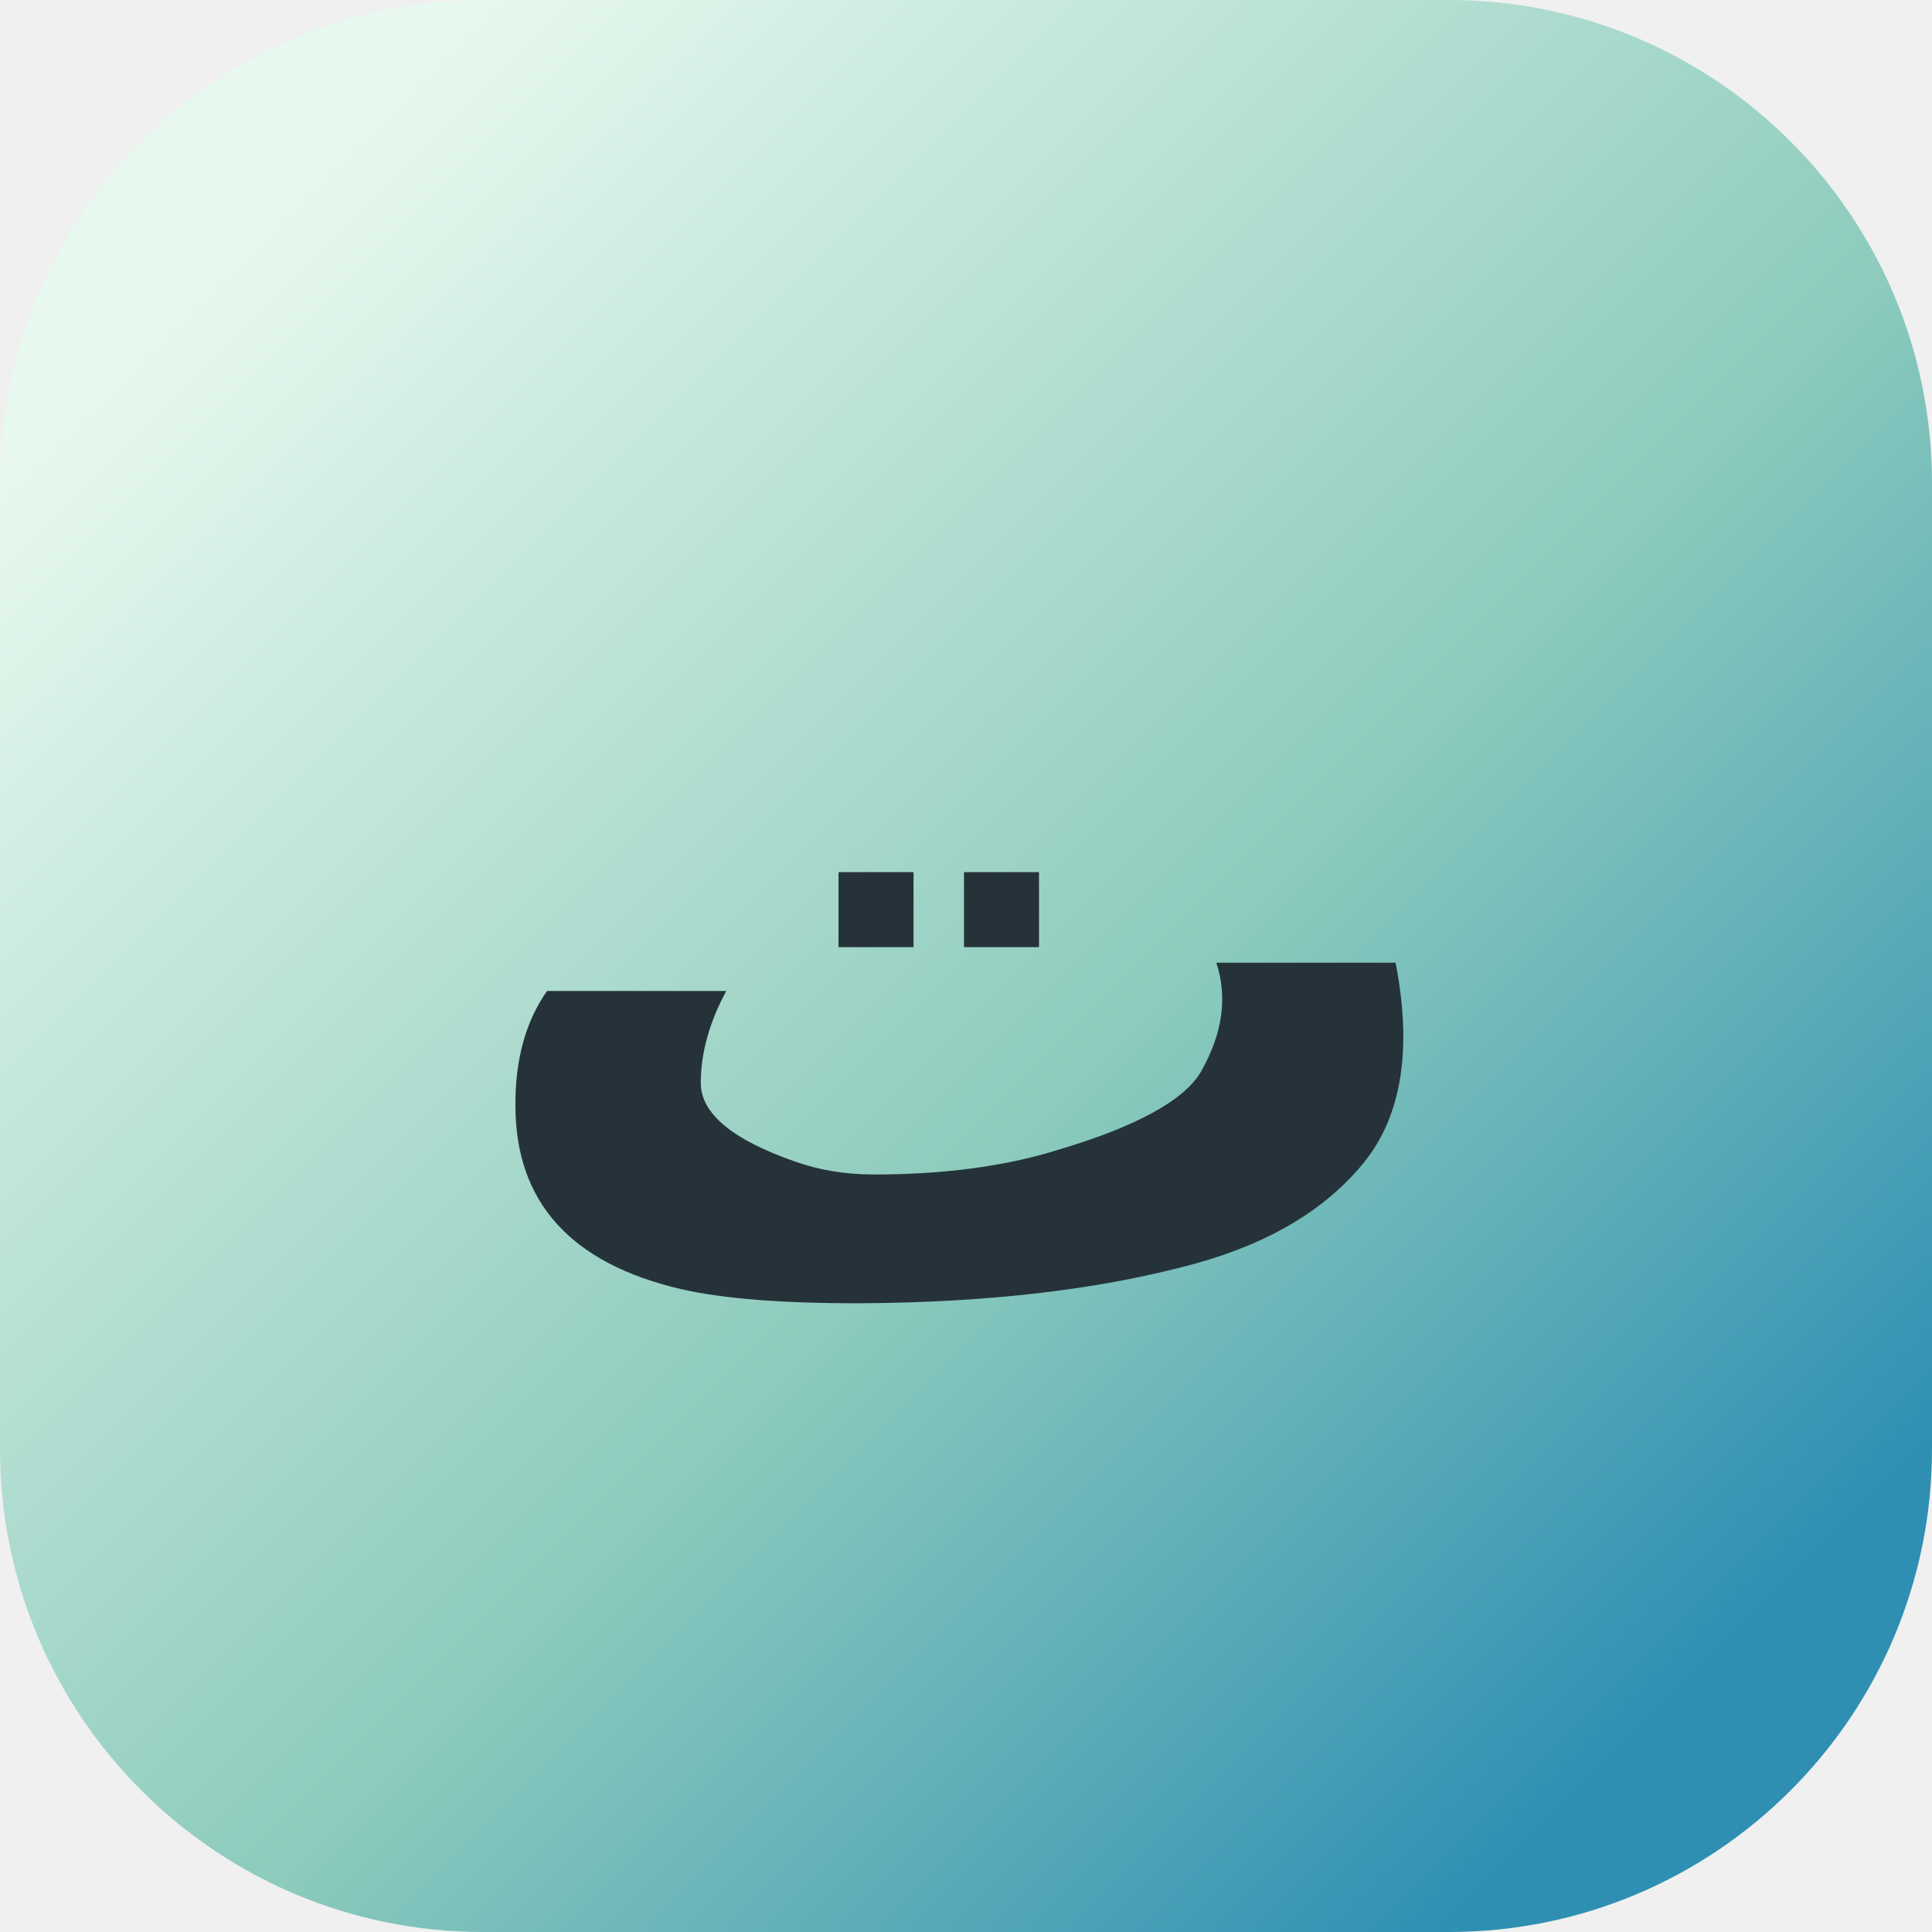
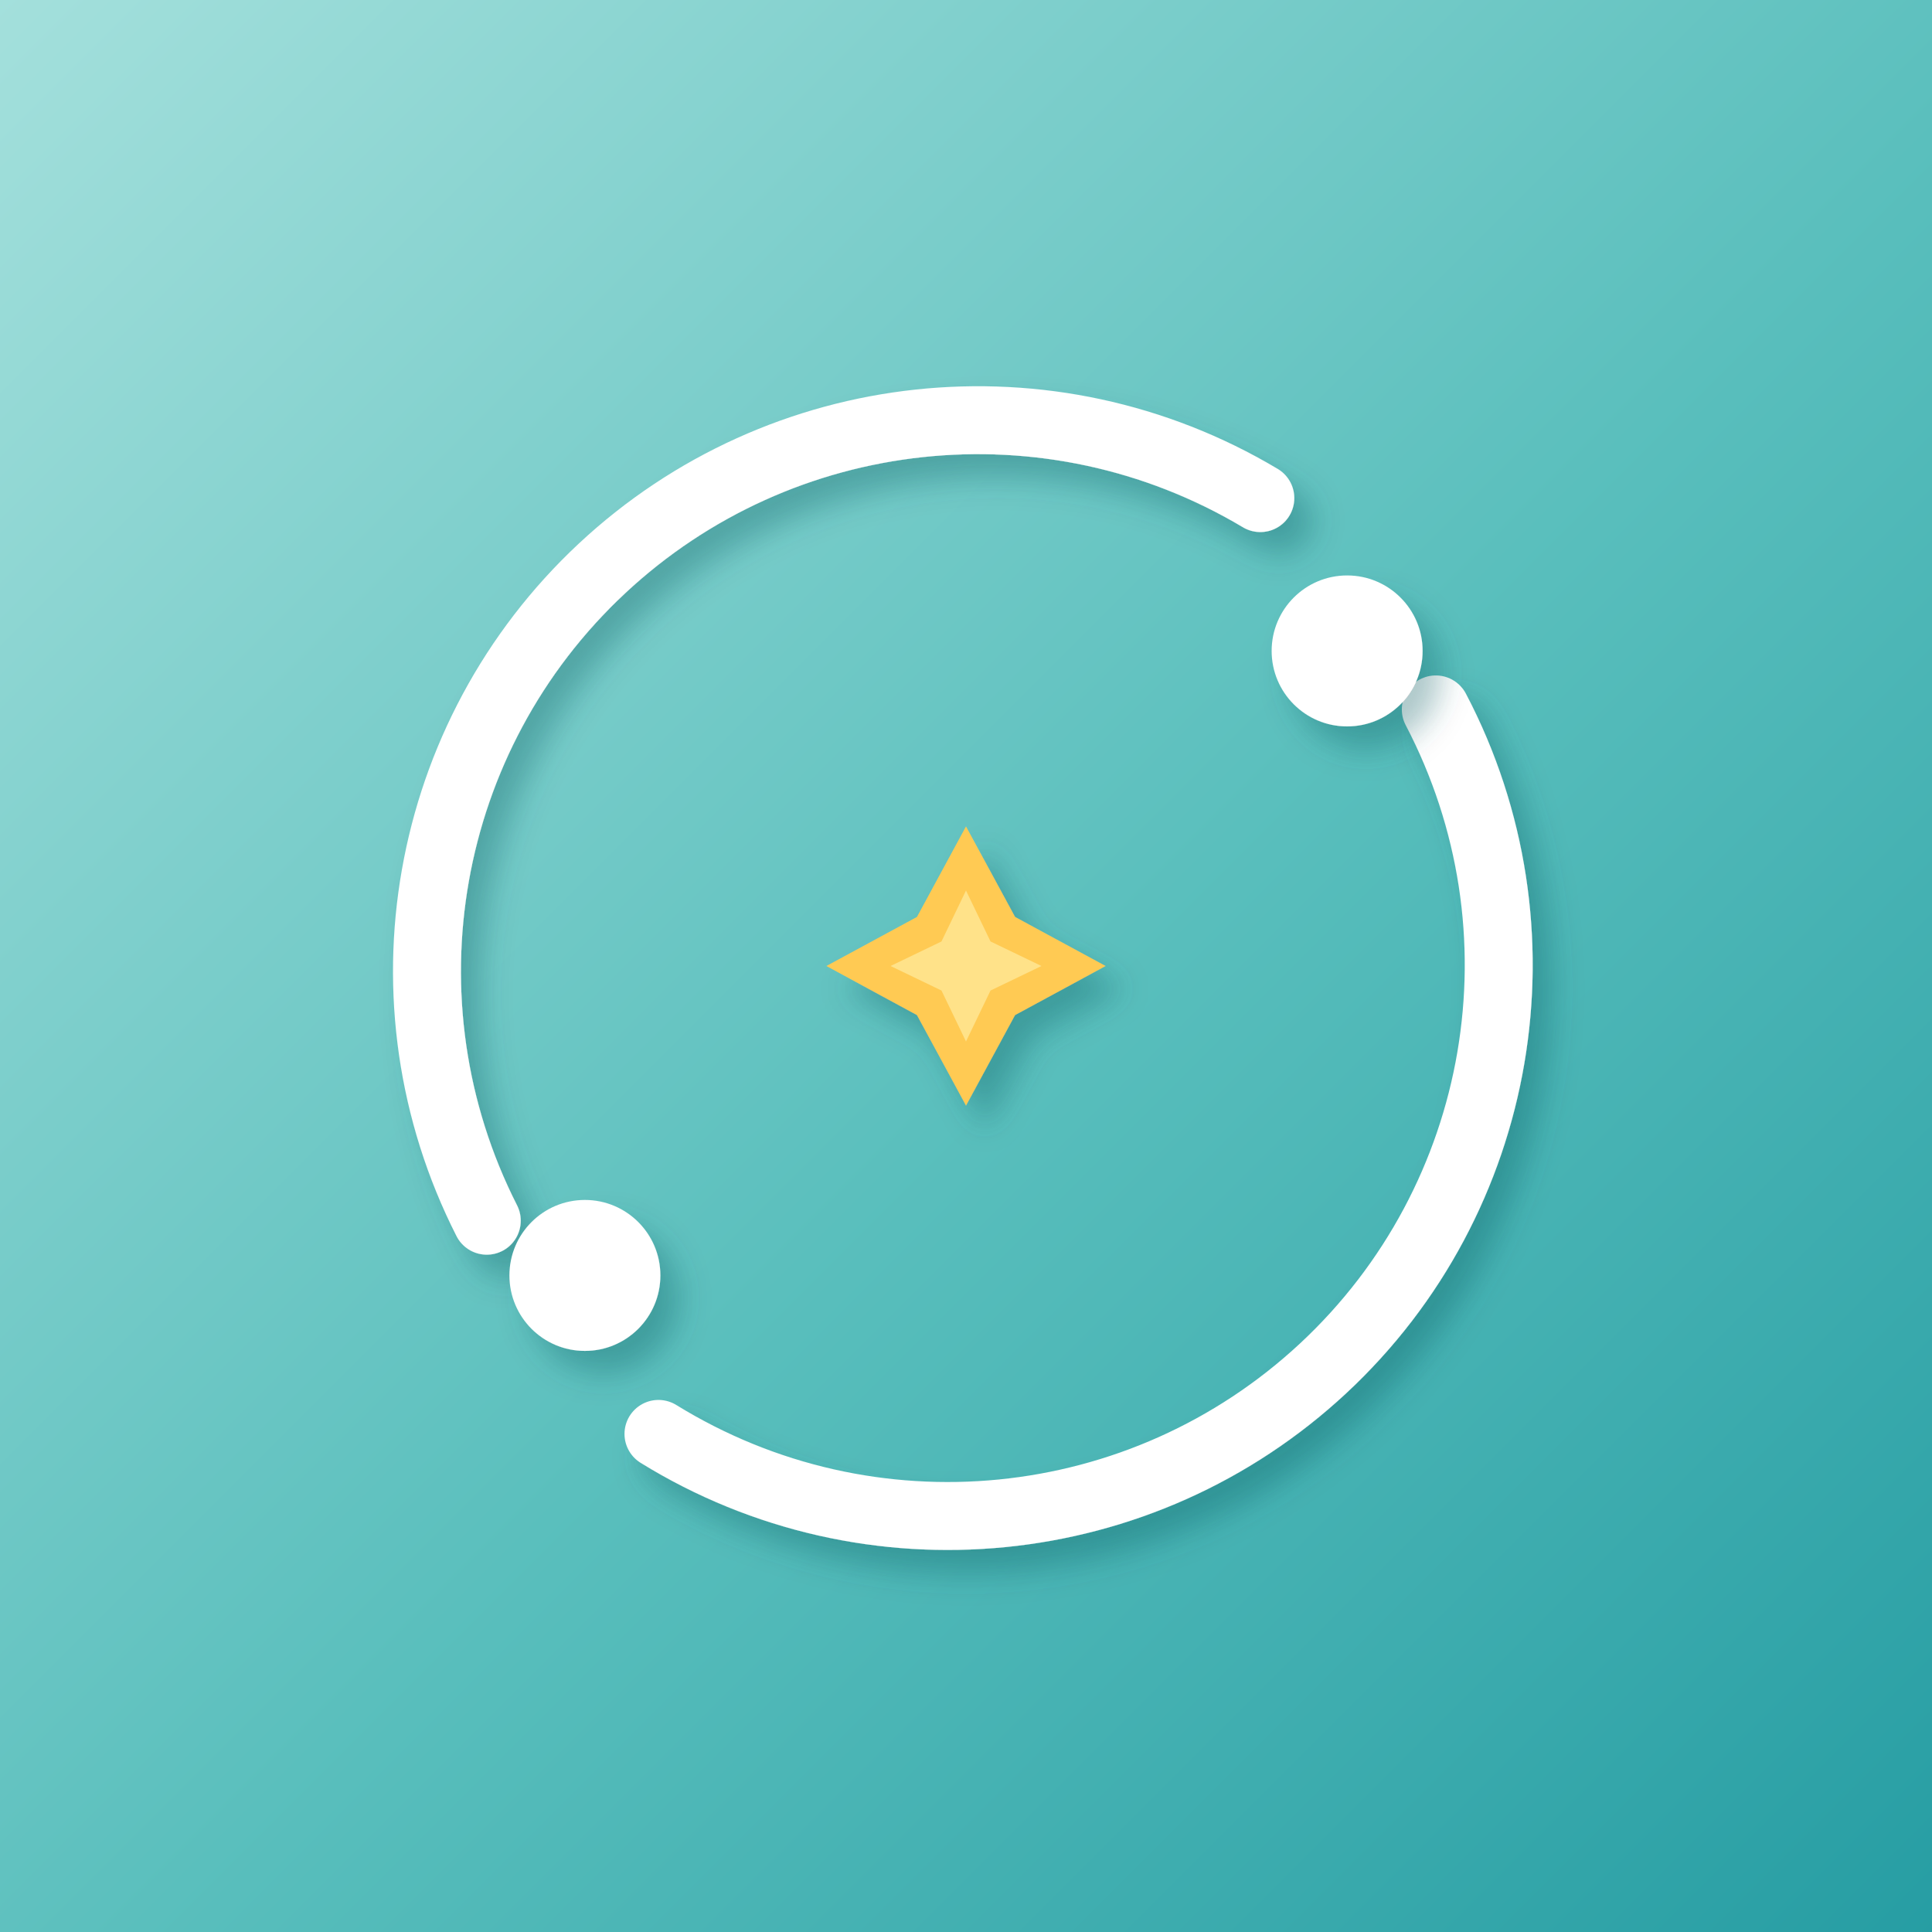
- <svg xmlns="http://www.w3.org/2000/svg" viewBox="0 0 64 64" role="img" aria-label="Tareeqah">
+ <svg xmlns="http://www.w3.org/2000/svg" viewBox="0 0 1024 1024">
  <defs>
-     <linearGradient id="bg" x1="8" y1="8" x2="56" y2="56" gradientUnits="userSpaceOnUse">
-       <stop stop-color="#e7f8ee" />
-       <stop offset=".58" stop-color="#8ccbbd" />
-       <stop offset="1" stop-color="#2f8fb3" />
+     <linearGradient id="bg" x1="0" y1="0" x2="1" y2="1">
+       <stop offset="0%" stop-color="#A4E0DC" />
+       <stop offset="55%" stop-color="#58BEBC" />
+       <stop offset="100%" stop-color="#269DA3" />
    </linearGradient>
+     <filter id="softShadow" x="-20%" y="-20%" width="140%" height="140%">
+       <feDropShadow dx="10" dy="12" stdDeviation="8" flood-color="#00555A" flood-opacity=".32" />
+     </filter>
  </defs>
-   <rect width="64" height="64" rx="16" fill="url(#bg)" />
-   <text x="32" y="43" text-anchor="middle" font-family="Arial, sans-serif" font-size="34" font-weight="800" fill="#26323a">ت</text>
+   <rect width="1024" height="1024" fill="url(#bg)" />
+   <g fill="none" stroke="#fff" stroke-width="36" stroke-linecap="round" filter="url(#softShadow)">
+     <path d="M258 647 A292 292 0 0 1 668 264" />
+     <path d="M761 376 A292 292 0 0 1 349 760" />
+   </g>
+   <g fill="#fff" filter="url(#softShadow)">
+     <circle cx="714" cy="345" r="40" />
+     <circle cx="310" cy="676" r="40" />
+   </g>
+   <path d="M512 438 L538 486 L586 512 L538 538 L512 586 L486 538 L438 512 L486 486 Z" fill="#FFCA52" filter="url(#softShadow)" />
+   <path d="M512 472 L525 499 L552 512 L525 525 L512 552 L499 525 L472 512 L499 499 Z" fill="#FFE48F" opacity=".9" />
</svg>
